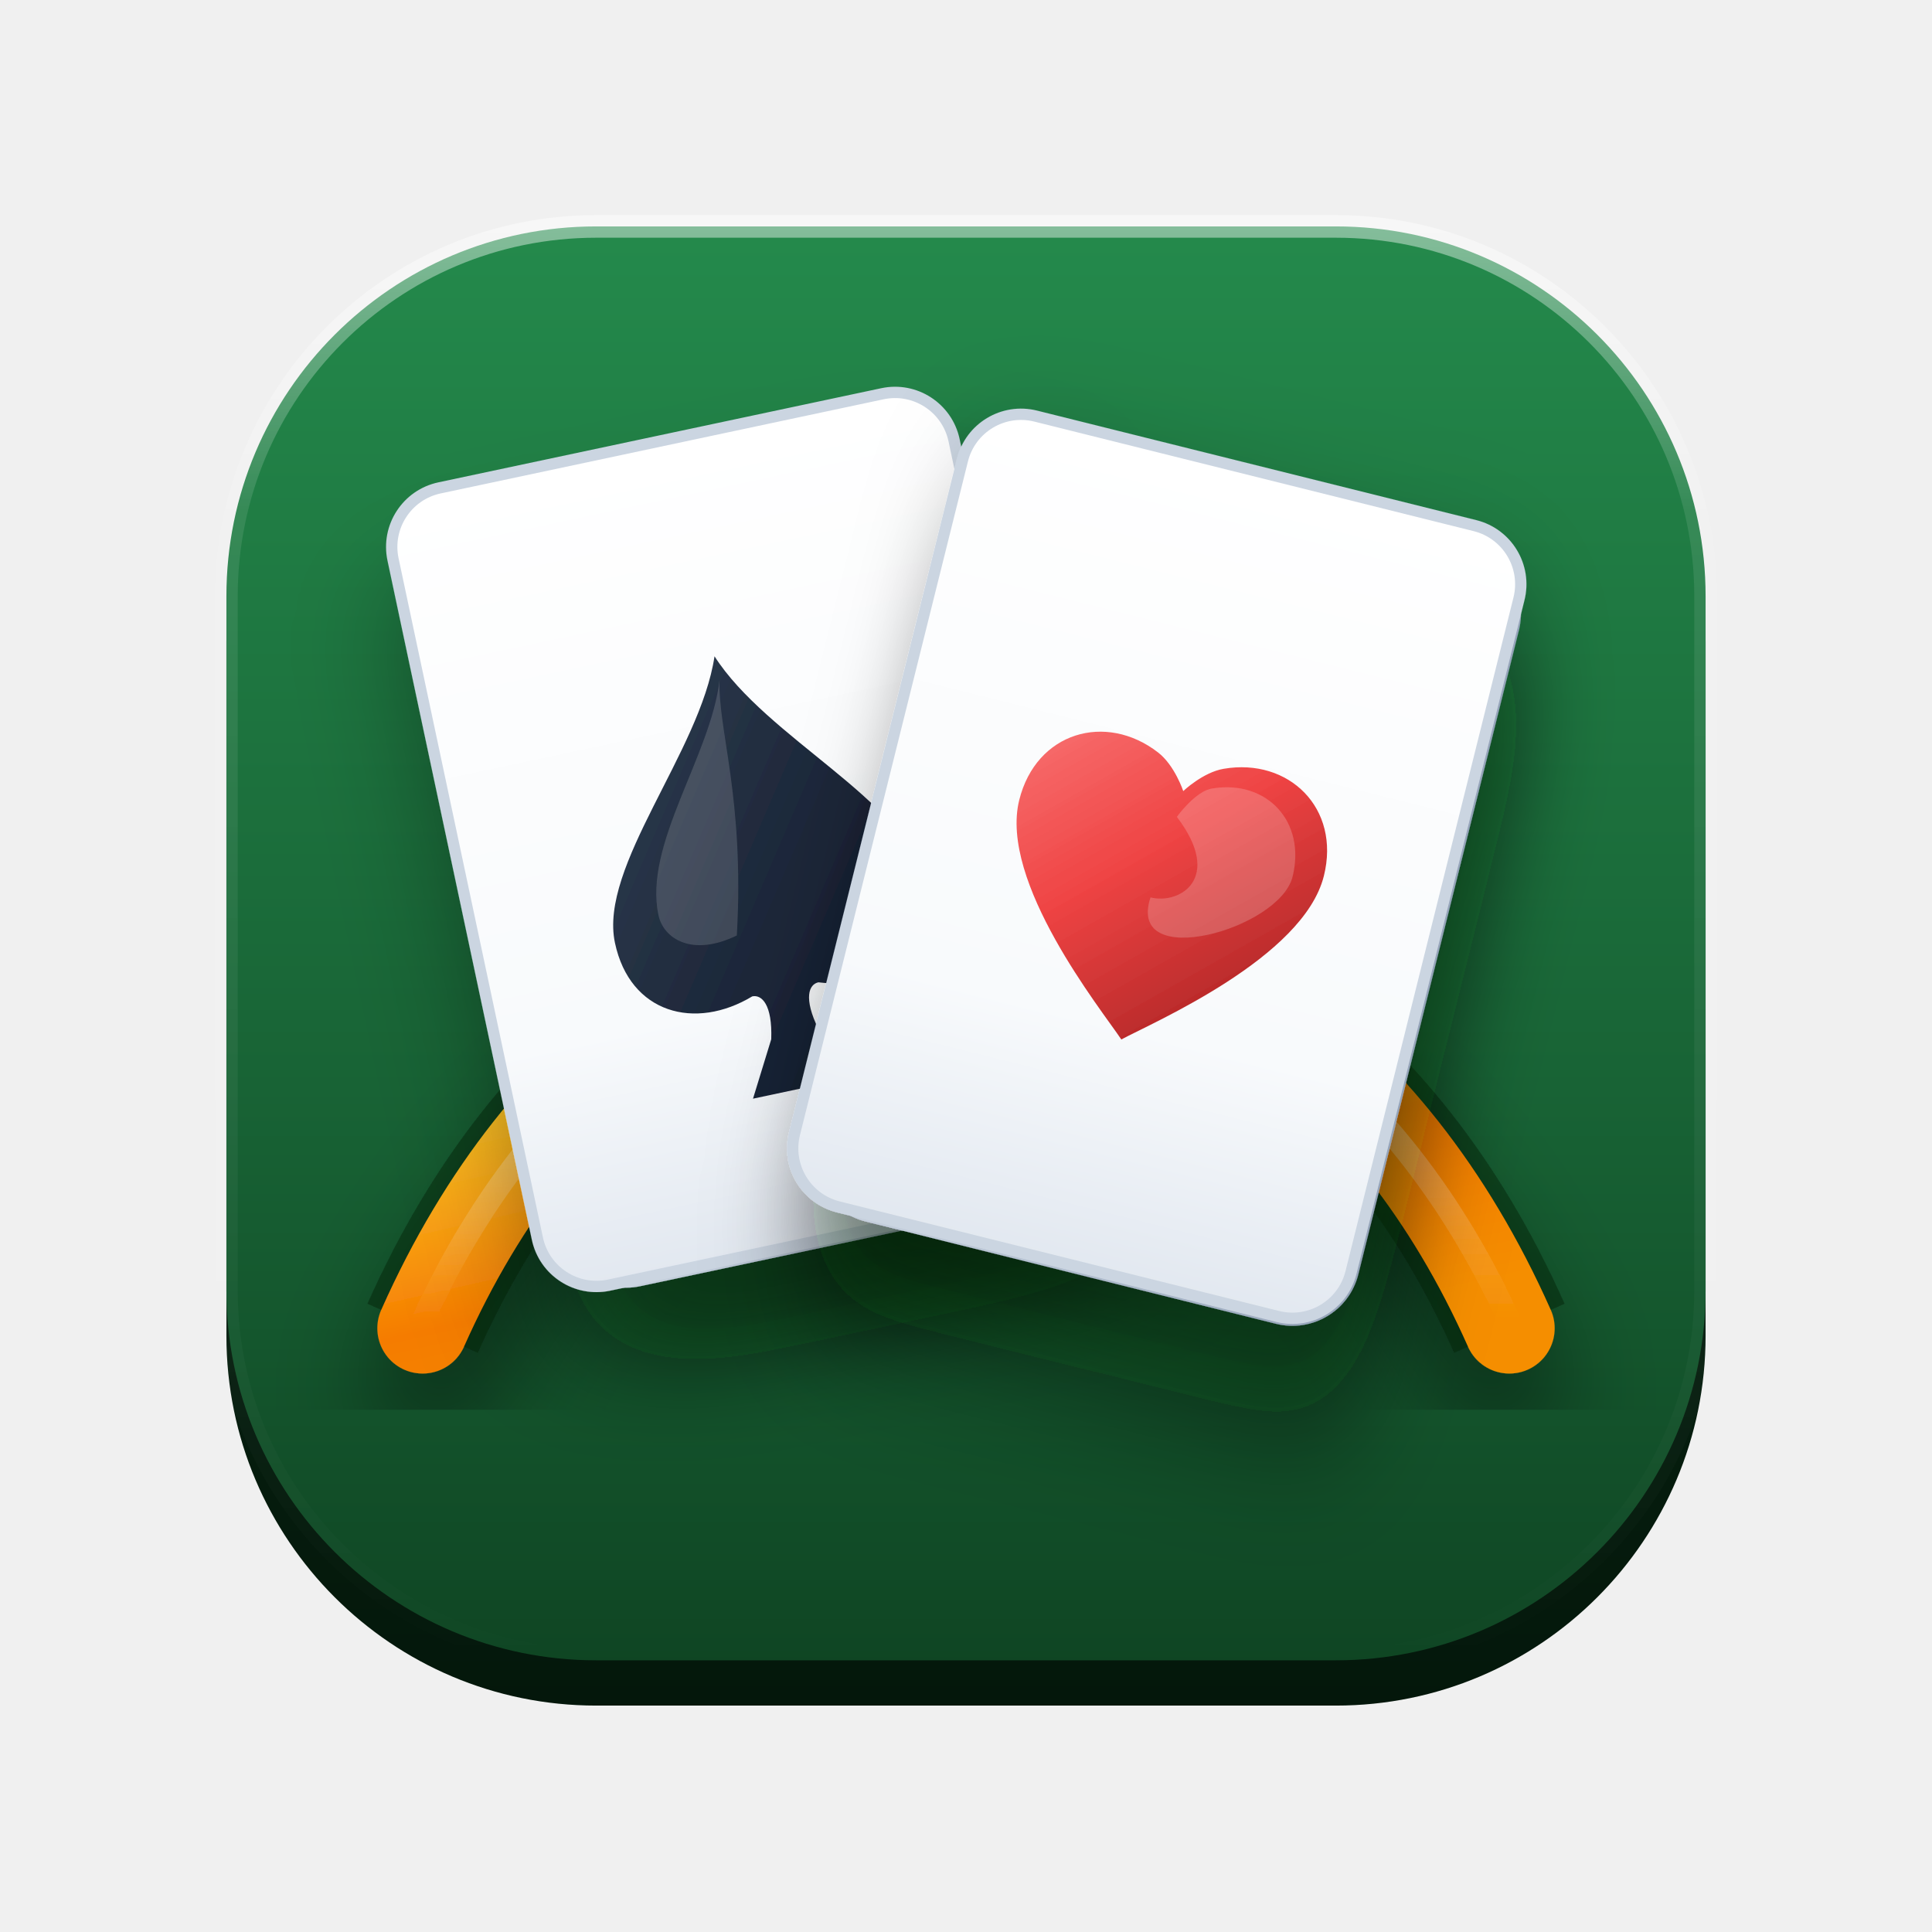
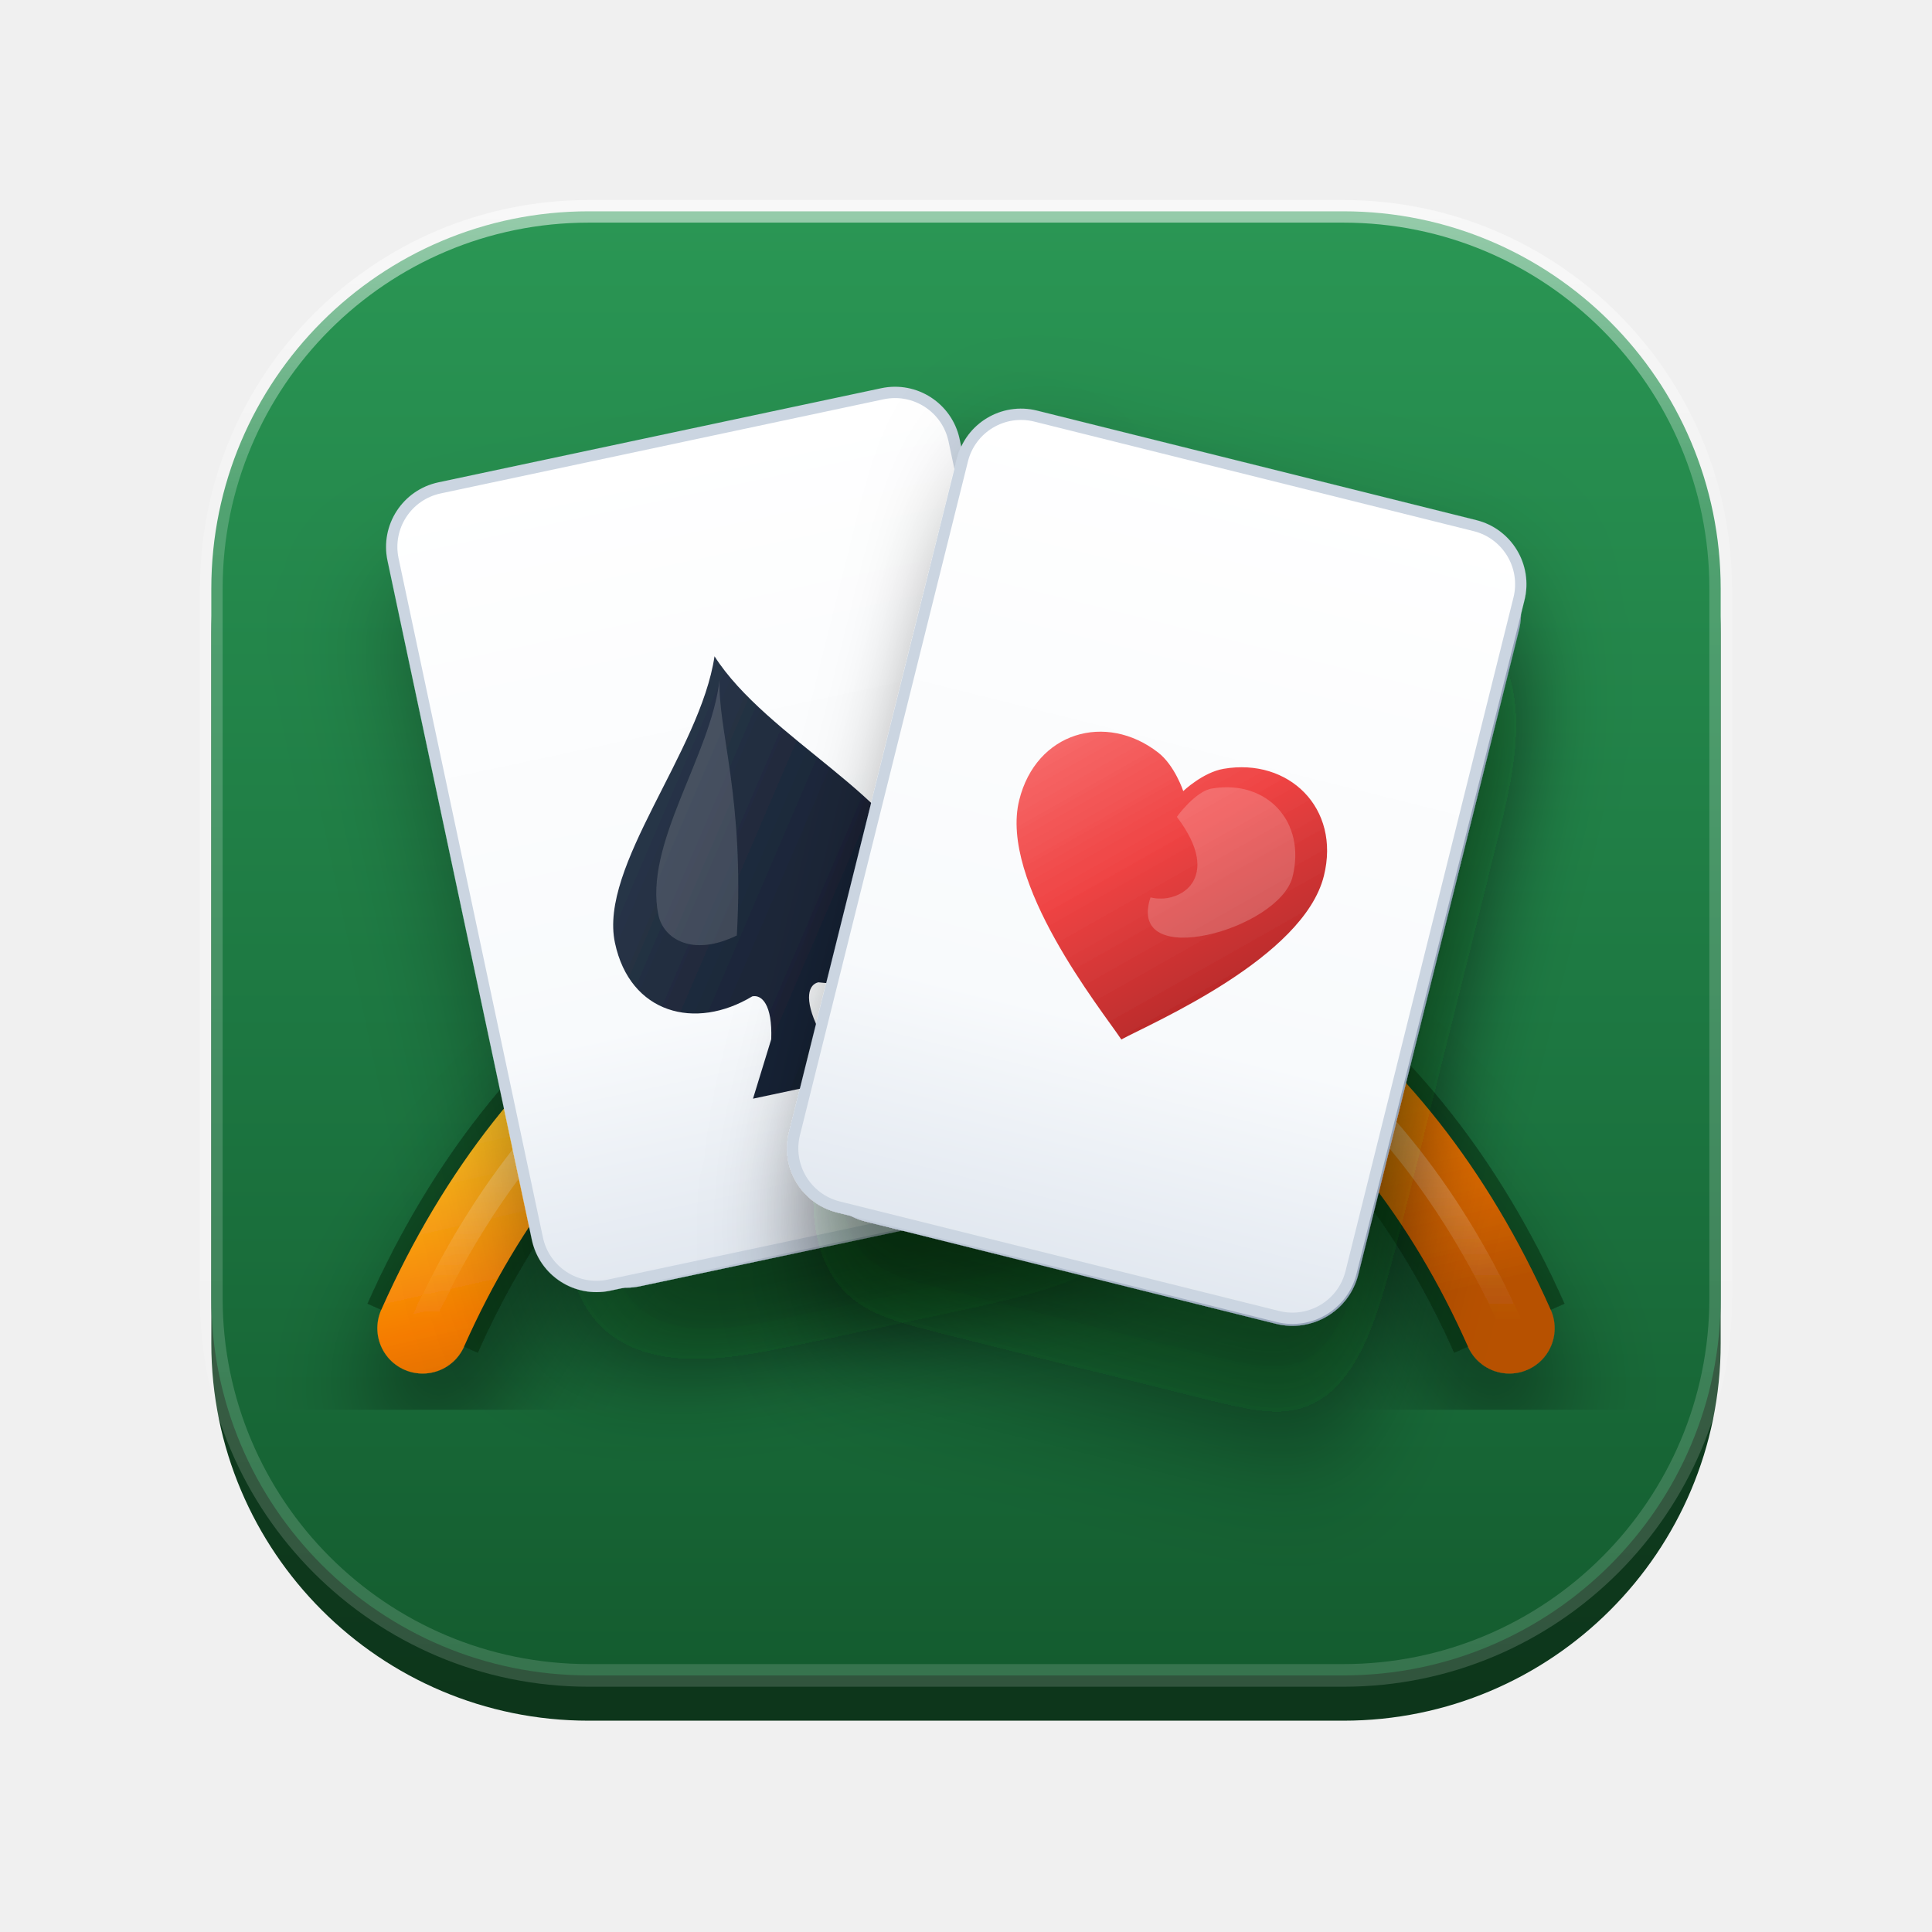
<svg xmlns="http://www.w3.org/2000/svg" width="128" height="128" viewBox="0 0 128 128" version="1.1">
  <defs>
    <linearGradient id="tileSurface" x1="0%" y1="0%" x2="0%" y2="100%">
-       <stop offset="0%" stop-color="#248a4c" />
-       <stop offset="60%" stop-color="#186335" />
-       <stop offset="100%" stop-color="#0f4523" />
+       <stop offset="0%" stop-color="#2a9654" />
+       <stop offset="60%" stop-color="#1c7540" />
+       <stop offset="100%" stop-color="#145c2f" />
    </linearGradient>
    <linearGradient id="tileBevel" x1="0%" y1="0%" x2="0%" y2="100%">
-       <stop offset="0%" stop-color="#0b3319" />
-       <stop offset="100%" stop-color="#04170b" />
+       <stop offset="0%" stop-color="#154d28" />
+       <stop offset="100%" stop-color="#0d361b" />
    </linearGradient>
    <linearGradient id="topHighlightRim" x1="0%" y1="0%" x2="0%" y2="100%">
-       <stop offset="0%" stop-color="#ffffff" stop-opacity="0.45" />
-       <stop offset="20%" stop-color="#ffffff" stop-opacity="0.10" />
-       <stop offset="100%" stop-color="#ffffff" stop-opacity="0.0" />
+       <stop offset="0%" stop-color="#ffffff" stop-opacity="0.5" />
+       <stop offset="20%" stop-color="#ffffff" stop-opacity="0.2" />
+       <stop offset="100%" stop-color="#ffffff" stop-opacity="0.15" />
    </linearGradient>
    <linearGradient id="gold3D" x1="20%" y1="0%" x2="80%" y2="100%">
      <stop offset="0%" stop-color="#fff3b0" />
      <stop offset="25%" stop-color="#ffca28" />
      <stop offset="65%" stop-color="#f57c00" />
-       <stop offset="100%" stop-color="#f58e00" />
+       <stop offset="100%" stop-color="#b75100" />
    </linearGradient>
    <linearGradient id="goldSpecular" x1="0%" y1="0%" x2="0%" y2="100%">
      <stop offset="0%" stop-color="#ffffff" stop-opacity="0.6" />
      <stop offset="100%" stop-color="#ffffff" stop-opacity="0.0" />
    </linearGradient>
    <linearGradient id="cardFront" x1="0%" y1="0%" x2="0%" y2="100%">
      <stop offset="0%" stop-color="#ffffff" />
      <stop offset="70%" stop-color="#f8fafc" />
      <stop offset="100%" stop-color="#e2e8f0" />
    </linearGradient>
    <linearGradient id="cardThickness" x1="0%" y1="0%" x2="100%" y2="0%">
      <stop offset="0%" stop-color="#cbd5e1" />
      <stop offset="100%" stop-color="#94a3b8" />
    </linearGradient>
    <linearGradient id="spadeGrad" x1="0%" y1="0%" x2="100%" y2="100%">
      <stop offset="0%" stop-color="#334155" />
      <stop offset="50%" stop-color="#1e293b" />
      <stop offset="100%" stop-color="#0f172a" />
    </linearGradient>
    <linearGradient id="heartGrad" x1="0%" y1="0%" x2="100%" y2="100%">
      <stop offset="0%" stop-color="#f87171" />
      <stop offset="40%" stop-color="#ef4444" />
      <stop offset="100%" stop-color="#991b1b" />
    </linearGradient>
    <filter id="cardShadow3D" x="-30%" y="-30%" width="160%" height="160%">
      <feDropShadow dx="2" dy="6" stdDeviation="4" flood-color="#031207" flood-opacity="0.55" />
    </filter>
    <filter id="archShadow3D" x="-20%" y="-20%" width="140%" height="140%">
      <feDropShadow dx="0" dy="5" stdDeviation="3.5" flood-color="#000000" flood-opacity="0.5" />
    </filter>
    <g id="spade3D">
      <path d="M 0,-16 C -2.8,-8.5 -13,-1 -13,5.5 C -13,11.5 -8,14 -2.8,12.2 C -2,12.2 -1.3,13.2 -2,16 L -4.5,20.5 L 4.5,20.5 L 2,16 C 1.3,13.2 2,12.2 2.8,12.2 C 8,14 13,11.5 13,5.5 C 13,-1 2.8,-8.5 0,-16 Z" fill="url(#spadeGrad)" />
      <path d="M 0,-14 C -2,-8 -9,-2 -9,4 C -9,6 -7,8 -3,7 C 0,-4 -1,-10 0,-14 Z" fill="#ffffff" opacity="0.15" />
    </g>
    <g id="heart3D">
      <path d="M 0,14 C -2.2,12 -13,3.8 -13,-3.2 C -13,-9 -7.8,-12 -2.8,-9.8 C -1.2,-9.1 0,-7.2 0,-7.2 C 0,-7.2 1.2,-9.1 2.8,-9.8 C 7.8,-12 13,-9 13,-3.2 C 13,3.8 2.2,12 0,14 Z" fill="url(#heartGrad)" />
      <path d="M 0,-5 C 0,-5 1,-7.5 2.3,-8 C 6.5,-9.8 10.5,-7.2 10.5,-2.5 C 10.5,2 -1,8.5 -0.5,2 C 2,2 5,-1 0,-5 Z" fill="#ffffff" opacity="0.2" />
    </g>
    <clipPath id="tileClip">
-       <rect x="15" y="15" width="98" height="98" rx="24.5" ry="24.5" />
+       <rect x="14" y="14" width="100" height="100" rx="25" ry="25" />
    </clipPath>
  </defs>
  <g>
-     <rect x="15" y="18" width="98" height="95" rx="24.5" ry="24.5" fill="url(#tileBevel)" />
-     <rect x="15" y="15" width="98" height="95" rx="24.5" ry="24.5" fill="url(#tileSurface)" />
-     <rect x="15" y="15" width="98" height="95" rx="24.5" ry="24.5" fill="none" stroke="url(#topHighlightRim)" stroke-width="1.5" />
+     <rect x="14" y="17" width="100" height="97" rx="25" ry="25" fill="url(#tileBevel)" />
+     <rect x="14" y="14" width="100" height="97" rx="25" ry="25" fill="url(#tileSurface)" />
+     <rect x="14" y="14" width="100" height="97" rx="25" ry="25" fill="none" stroke="url(#topHighlightRim)" stroke-width="1.5" />
  </g>
  <g clip-path="url(#tileClip)">
    <g filter="url(#archShadow3D)">
      <path d="M 28 88 C 44 52, 84 52, 100 88" fill="none" stroke="#04150a" stroke-width="8" opacity="0.4" />
      <path d="M 28 88 C 44 52, 84 52, 100 88" fill="none" stroke="url(#gold3D)" stroke-width="6" stroke-linecap="round" />
      <path d="M 28 87.5 C 44 52.5, 84 52.5, 100 87.5" fill="none" stroke="url(#goldSpecular)" stroke-width="1.5" stroke-linecap="round" />
      <path d="M 28 88 L 100 88" stroke="url(#gold3D)" stroke-width="3.5" stroke-linecap="round" />
    </g>
    <g transform="translate(50, 56) rotate(-12)" filter="url(#cardShadow3D)">
      <rect x="-18" y="-26" width="37" height="53" rx="4.5" fill="url(#cardThickness)" />
      <rect x="-19.5" y="-27.5" width="38" height="54" rx="4" fill="url(#cardFront)" stroke="#cbd5e1" stroke-width="0.75" />
      <use href="#spade3D" transform="scale(0.8)" />
    </g>
    <g transform="translate(77, 58) rotate(14)" filter="url(#cardShadow3D)">
      <rect x="-18" y="-26" width="37" height="53" rx="4.5" fill="url(#cardThickness)" />
      <rect x="-19.5" y="-27.5" width="38" height="54" rx="4" fill="url(#cardFront)" stroke="#cbd5e1" stroke-width="0.75" />
      <use href="#heart3D" transform="scale(0.8)" />
    </g>
  </g>
</svg>
